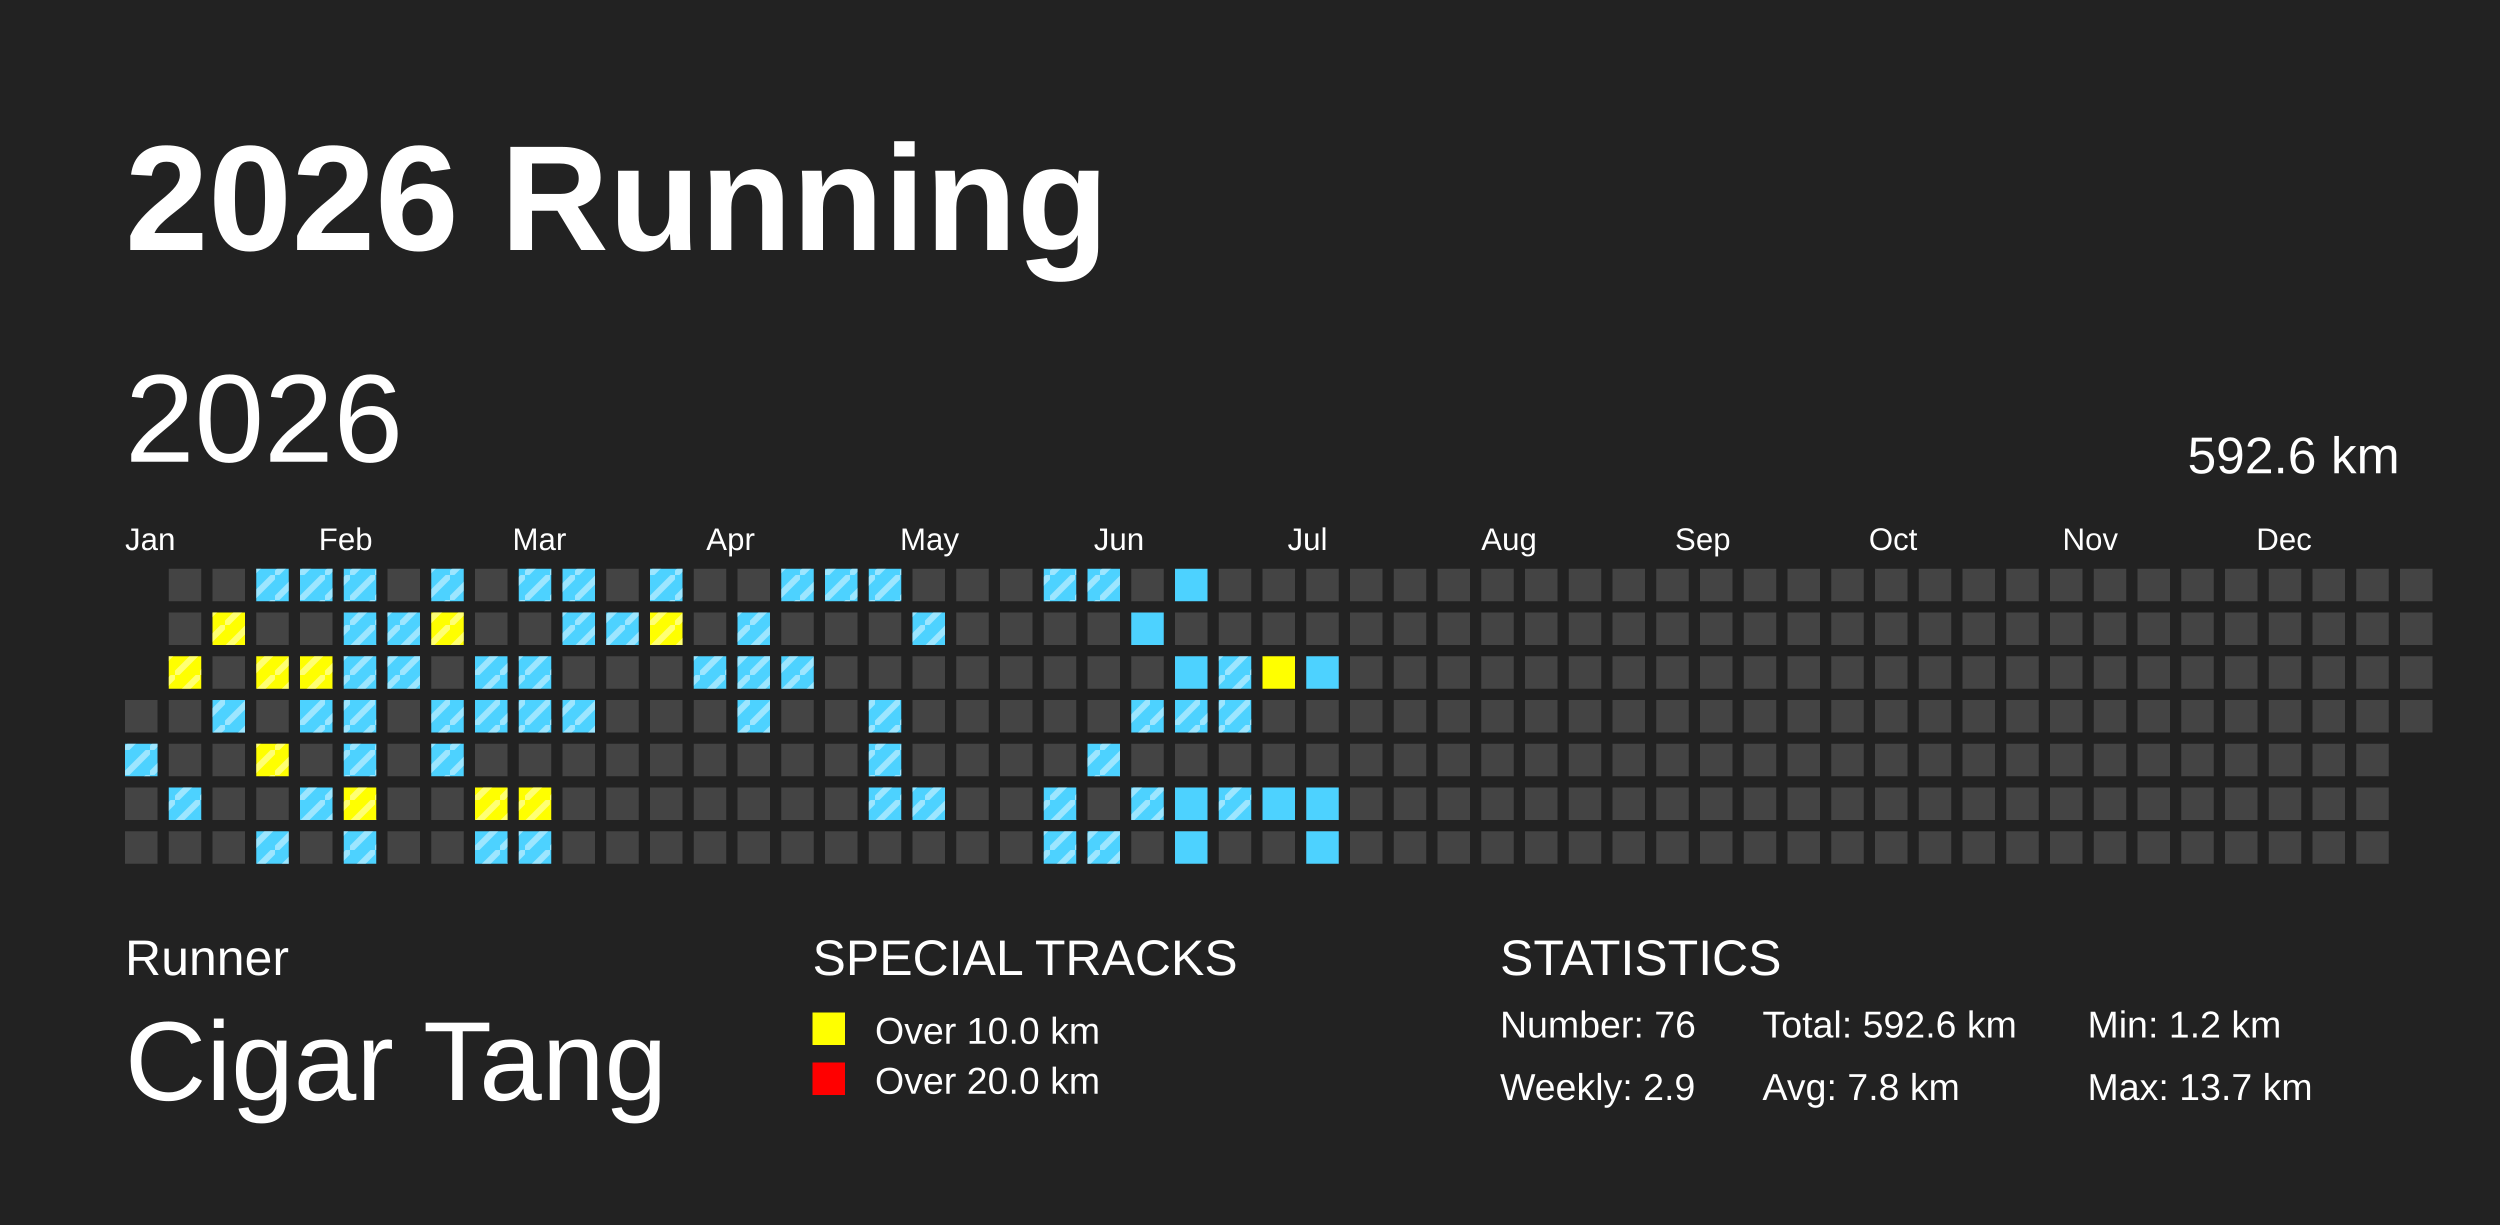
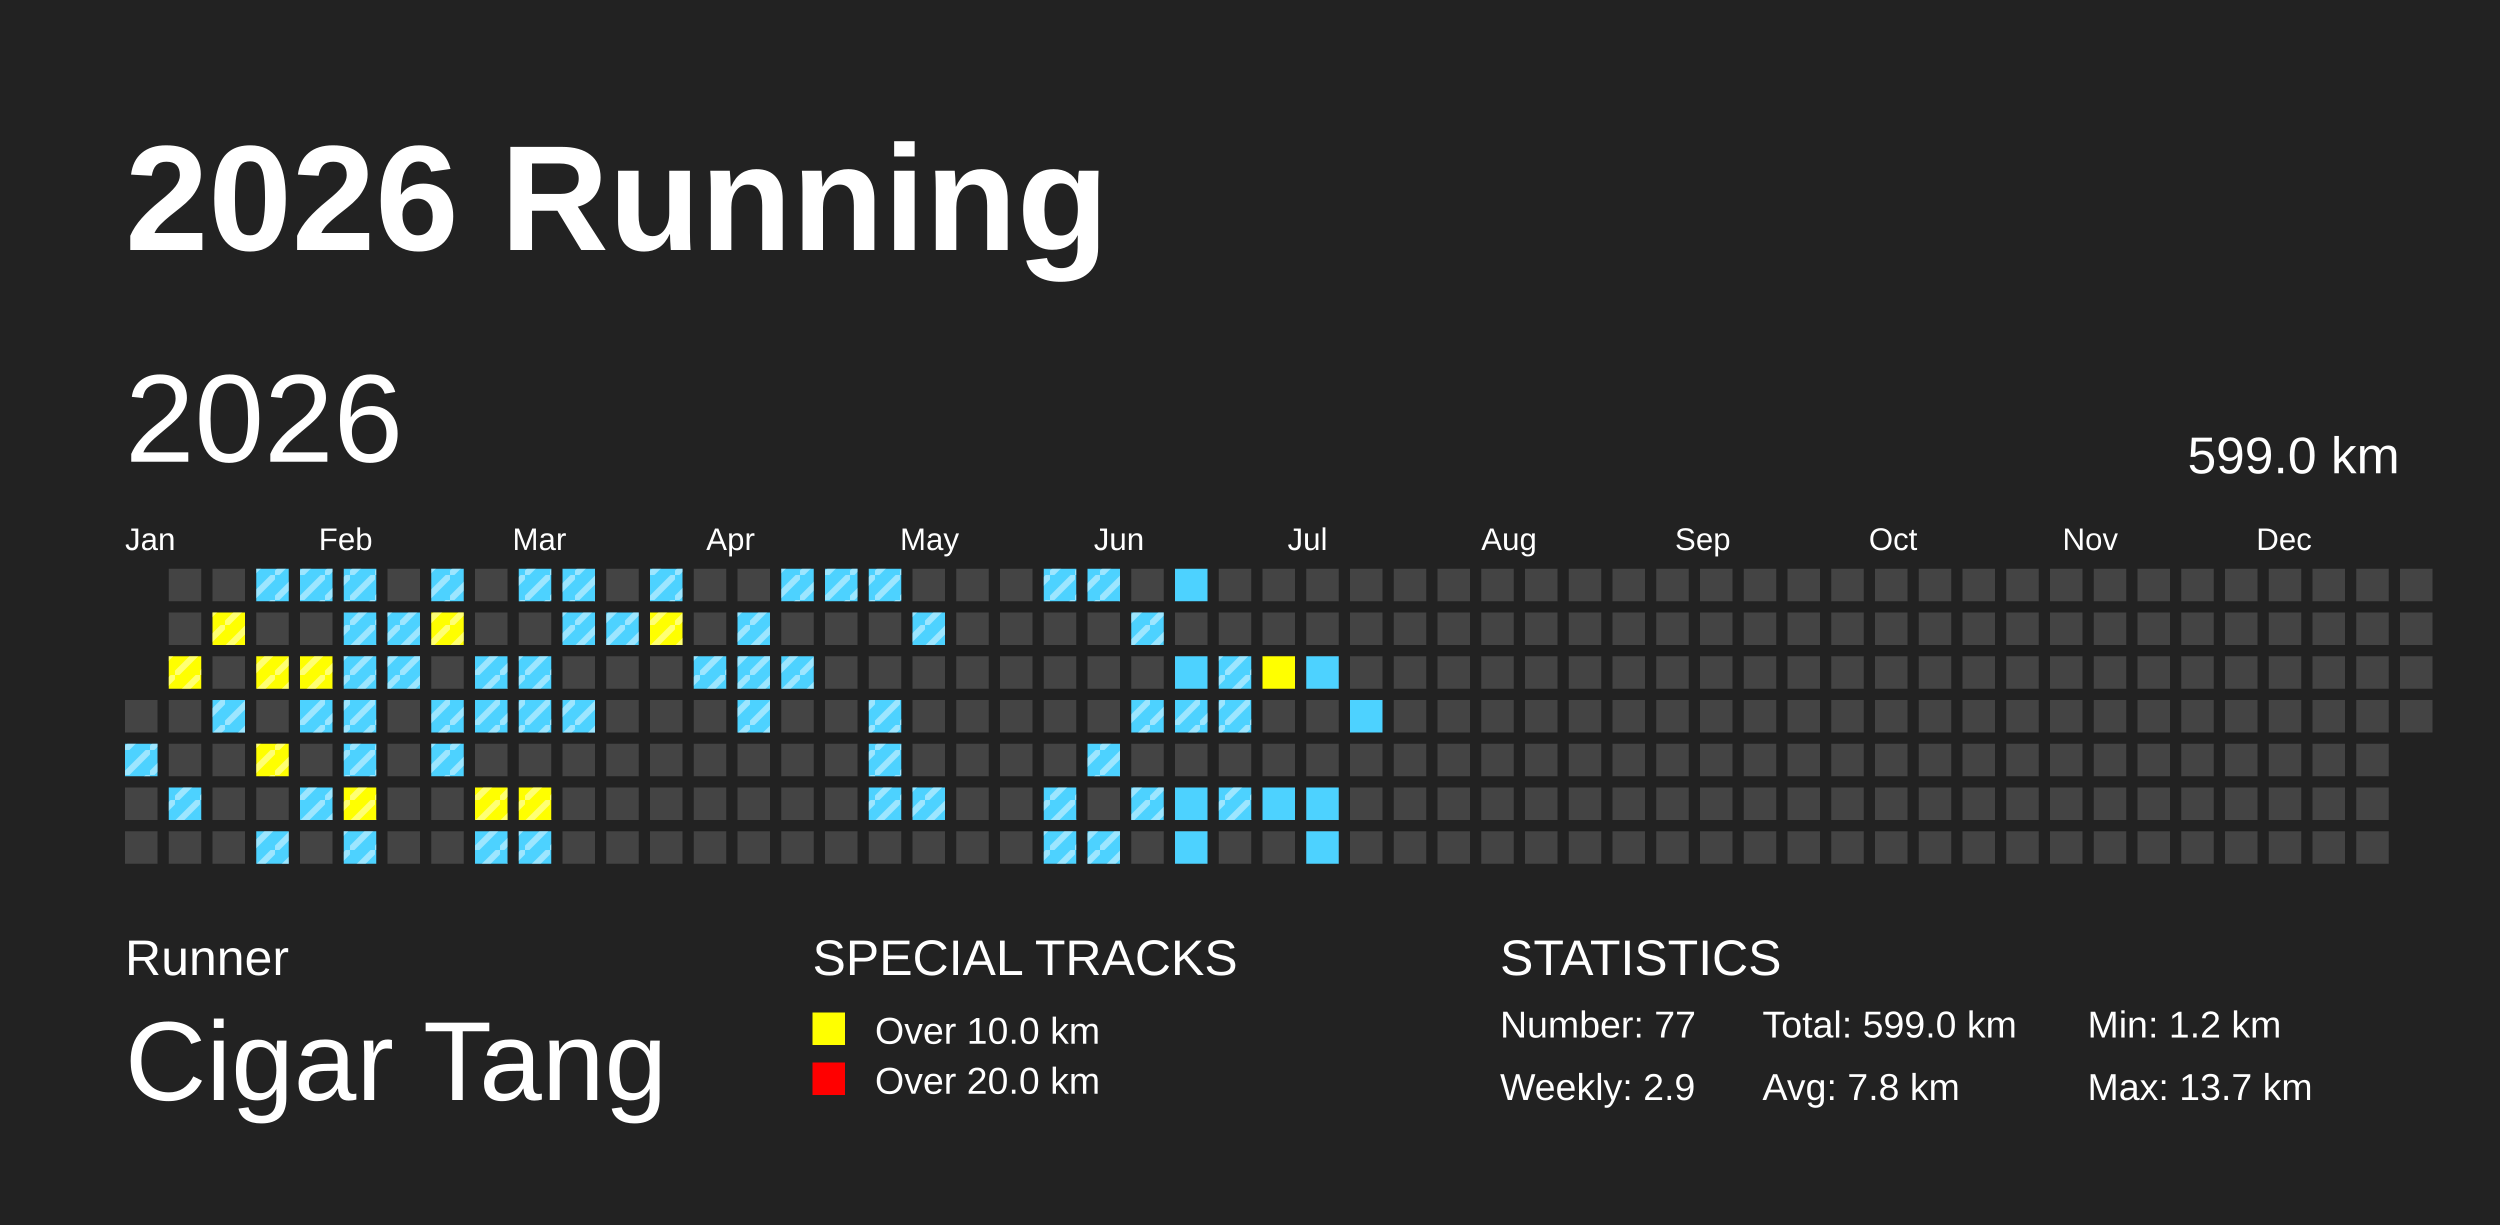
<svg xmlns="http://www.w3.org/2000/svg" baseProfile="full" height="98mm" version="1.1" viewBox="0,0,200,98" width="200mm">
  <defs>
    <pattern height="2" id="indoor-stripe" patternUnits="userSpaceOnUse" width="2">
      <line stroke="white" stroke-opacity="0.45" stroke-width="0.5" x1="0" x2="2" y1="2" y2="0" />
    </pattern>
  </defs>
  <rect fill="#222222" height="98" width="200" x="0" y="0" />
  <text fill="#FFFFFF" style="font-size:12px; font-family:Arial; font-weight:bold;" x="10" y="20">2026 Running</text>
  <text fill="#FFFFFF" style="font-size:4px; font-family:Arial" x="10" y="78">Runner</text>
  <text fill="#FFFFFF" style="font-size:9px; font-family:Arial" x="10" y="88">Cigar Tang</text>
  <text fill="#FFFFFF" style="font-size:4px; font-family:Arial" x="65" y="78">SPECIAL TRACKS</text>
  <rect fill="yellow" height="2.6" width="2.6" x="65" y="81" />
  <text fill="#FFFFFF" style="font-size:3px; font-family:Arial" x="70" y="83.5">Over 10.0 km</text>
  <rect fill="red" height="2.6" width="2.6" x="65" y="85" />
  <text fill="#FFFFFF" style="font-size:3px; font-family:Arial" x="70" y="87.5">Over 20.0 km</text>
  <text fill="#FFFFFF" style="font-size:4px; font-family:Arial" x="120" y="78">STATISTICS</text>
-   <text fill="#FFFFFF" style="font-size:3px; font-family:Arial" x="120" y="83">Number: 76</text>
+   <text fill="#FFFFFF" style="font-size:3px; font-family:Arial" x="120" y="83">Number: 77</text>
  <text fill="#FFFFFF" style="font-size:3px; font-family:Arial" x="120" y="88">Weekly: 2.9</text>
-   <text fill="#FFFFFF" style="font-size:3px; font-family:Arial" x="141" y="83">Total: 592.6 km</text>
+   <text fill="#FFFFFF" style="font-size:3px; font-family:Arial" x="141" y="83">Total: 599.0 km</text>
  <text fill="#FFFFFF" style="font-size:3px; font-family:Arial" x="141" y="88">Avg: 7.8 km</text>
  <text fill="#FFFFFF" style="font-size:3px; font-family:Arial" x="167" y="83">Min: 1.2 km</text>
  <text fill="#FFFFFF" style="font-size:3px; font-family:Arial" x="167" y="88">Max: 13.7 km</text>
  <text dominant-baseline="hanging" fill="#FFFFFF" style="font-size:10.0px; font-family:Arial;" x="10" y="30">2026</text>
-   <text dominant-baseline="hanging" fill="#FFFFFF" style="font-size:4.125px; font-family:Arial;" x="175" y="35">592.6 km</text>
+   <text dominant-baseline="hanging" fill="#FFFFFF" style="font-size:4.125px; font-family:Arial;" x="175" y="35">599.0 km</text>
  <text fill="#FFFFFF" style="font-size:2.5px; font-family:Arial" x="10.0" y="44">Jan</text>
  <text fill="#FFFFFF" style="font-size:2.5px; font-family:Arial" x="25.5" y="44">Feb</text>
  <text fill="#FFFFFF" style="font-size:2.5px; font-family:Arial" x="41.0" y="44">Mar</text>
  <text fill="#FFFFFF" style="font-size:2.5px; font-family:Arial" x="56.5" y="44">Apr</text>
  <text fill="#FFFFFF" style="font-size:2.5px; font-family:Arial" x="72.0" y="44">May</text>
  <text fill="#FFFFFF" style="font-size:2.5px; font-family:Arial" x="87.5" y="44">Jun</text>
  <text fill="#FFFFFF" style="font-size:2.5px; font-family:Arial" x="103.0" y="44">Jul</text>
  <text fill="#FFFFFF" style="font-size:2.5px; font-family:Arial" x="118.5" y="44">Aug</text>
  <text fill="#FFFFFF" style="font-size:2.5px; font-family:Arial" x="134.0" y="44">Sep</text>
  <text fill="#FFFFFF" style="font-size:2.5px; font-family:Arial" x="149.5" y="44">Oct</text>
  <text fill="#FFFFFF" style="font-size:2.5px; font-family:Arial" x="165.0" y="44">Nov</text>
  <text fill="#FFFFFF" style="font-size:2.5px; font-family:Arial" x="180.5" y="44">Dec</text>
  <rect fill="#444444" height="2.6" width="2.6" x="10.0" y="56.0" />
  <rect fill="#4DD2FF" height="2.6" width="2.6" x="10.0" y="59.5" />
  <rect fill="url(#indoor-stripe)" height="2.6" style="pointer-events: none;" width="2.6" x="10.0" y="59.5" />
  <rect fill="#444444" height="2.6" width="2.6" x="10.0" y="63.0" />
  <rect fill="#444444" height="2.6" width="2.6" x="10.0" y="66.5" />
  <rect fill="#444444" height="2.6" width="2.6" x="13.5" y="45.5" />
  <rect fill="#444444" height="2.6" width="2.6" x="13.5" y="49.0" />
  <rect fill="yellow" height="2.6" width="2.6" x="13.5" y="52.5" />
  <rect fill="url(#indoor-stripe)" height="2.6" style="pointer-events: none;" width="2.6" x="13.5" y="52.5" />
  <rect fill="#444444" height="2.6" width="2.6" x="13.5" y="56.0" />
  <rect fill="#444444" height="2.6" width="2.6" x="13.5" y="59.5" />
  <rect fill="#4DD2FF" height="2.6" width="2.6" x="13.5" y="63.0" />
  <rect fill="url(#indoor-stripe)" height="2.6" style="pointer-events: none;" width="2.6" x="13.5" y="63.0" />
  <rect fill="#444444" height="2.6" width="2.6" x="13.5" y="66.5" />
  <rect fill="#444444" height="2.6" width="2.6" x="17.0" y="45.5" />
  <rect fill="yellow" height="2.6" width="2.6" x="17.0" y="49.0" />
  <rect fill="url(#indoor-stripe)" height="2.6" style="pointer-events: none;" width="2.6" x="17.0" y="49.0" />
  <rect fill="#444444" height="2.6" width="2.6" x="17.0" y="52.5" />
  <rect fill="#4DD2FF" height="2.6" width="2.6" x="17.0" y="56.0" />
  <rect fill="url(#indoor-stripe)" height="2.6" style="pointer-events: none;" width="2.6" x="17.0" y="56.0" />
  <rect fill="#444444" height="2.6" width="2.6" x="17.0" y="59.5" />
  <rect fill="#444444" height="2.6" width="2.6" x="17.0" y="63.0" />
  <rect fill="#444444" height="2.6" width="2.6" x="17.0" y="66.5" />
  <rect fill="#4DD2FF" height="2.6" width="2.6" x="20.5" y="45.5" />
  <rect fill="url(#indoor-stripe)" height="2.6" style="pointer-events: none;" width="2.6" x="20.5" y="45.5" />
  <rect fill="#444444" height="2.6" width="2.6" x="20.5" y="49.0" />
  <rect fill="yellow" height="2.6" width="2.6" x="20.5" y="52.5" />
  <rect fill="url(#indoor-stripe)" height="2.6" style="pointer-events: none;" width="2.6" x="20.5" y="52.5" />
  <rect fill="#444444" height="2.6" width="2.6" x="20.5" y="56.0" />
  <rect fill="yellow" height="2.6" width="2.6" x="20.5" y="59.5" />
  <rect fill="url(#indoor-stripe)" height="2.6" style="pointer-events: none;" width="2.6" x="20.5" y="59.5" />
  <rect fill="#444444" height="2.6" width="2.6" x="20.5" y="63.0" />
  <rect fill="#4DD2FF" height="2.6" width="2.6" x="20.5" y="66.5" />
  <rect fill="url(#indoor-stripe)" height="2.6" style="pointer-events: none;" width="2.6" x="20.5" y="66.5" />
  <rect fill="#4DD2FF" height="2.6" width="2.6" x="24.0" y="45.5" />
  <rect fill="url(#indoor-stripe)" height="2.6" style="pointer-events: none;" width="2.6" x="24.0" y="45.5" />
  <rect fill="#444444" height="2.6" width="2.6" x="24.0" y="49.0" />
  <rect fill="yellow" height="2.6" width="2.6" x="24.0" y="52.5" />
  <rect fill="url(#indoor-stripe)" height="2.6" style="pointer-events: none;" width="2.6" x="24.0" y="52.5" />
  <rect fill="#4DD2FF" height="2.6" width="2.6" x="24.0" y="56.0" />
  <rect fill="url(#indoor-stripe)" height="2.6" style="pointer-events: none;" width="2.6" x="24.0" y="56.0" />
  <rect fill="#444444" height="2.6" width="2.6" x="24.0" y="59.5" />
  <rect fill="#4DD2FF" height="2.6" width="2.6" x="24.0" y="63.0" />
  <rect fill="url(#indoor-stripe)" height="2.6" style="pointer-events: none;" width="2.6" x="24.0" y="63.0" />
  <rect fill="#444444" height="2.6" width="2.6" x="24.0" y="66.5" />
  <rect fill="#4DD2FF" height="2.6" width="2.6" x="27.5" y="45.5" />
  <rect fill="url(#indoor-stripe)" height="2.6" style="pointer-events: none;" width="2.6" x="27.5" y="45.5" />
  <rect fill="#4DD2FF" height="2.6" width="2.6" x="27.5" y="49.0" />
  <rect fill="url(#indoor-stripe)" height="2.6" style="pointer-events: none;" width="2.6" x="27.5" y="49.0" />
  <rect fill="#4DD2FF" height="2.6" width="2.6" x="27.5" y="52.5" />
  <rect fill="url(#indoor-stripe)" height="2.6" style="pointer-events: none;" width="2.6" x="27.5" y="52.5" />
  <rect fill="#4DD2FF" height="2.6" width="2.6" x="27.5" y="56.0" />
  <rect fill="url(#indoor-stripe)" height="2.6" style="pointer-events: none;" width="2.6" x="27.5" y="56.0" />
  <rect fill="#4DD2FF" height="2.6" width="2.6" x="27.5" y="59.5" />
  <rect fill="url(#indoor-stripe)" height="2.6" style="pointer-events: none;" width="2.6" x="27.5" y="59.5" />
  <rect fill="yellow" height="2.6" width="2.6" x="27.5" y="63.0" />
  <rect fill="url(#indoor-stripe)" height="2.6" style="pointer-events: none;" width="2.6" x="27.5" y="63.0" />
  <rect fill="#4DD2FF" height="2.6" width="2.6" x="27.5" y="66.5" />
  <rect fill="url(#indoor-stripe)" height="2.6" style="pointer-events: none;" width="2.6" x="27.5" y="66.5" />
  <rect fill="#444444" height="2.6" width="2.6" x="31.0" y="45.5" />
  <rect fill="#4DD2FF" height="2.6" width="2.6" x="31.0" y="49.0" />
  <rect fill="url(#indoor-stripe)" height="2.6" style="pointer-events: none;" width="2.6" x="31.0" y="49.0" />
  <rect fill="#4DD2FF" height="2.6" width="2.6" x="31.0" y="52.5" />
  <rect fill="url(#indoor-stripe)" height="2.6" style="pointer-events: none;" width="2.6" x="31.0" y="52.5" />
  <rect fill="#444444" height="2.6" width="2.6" x="31.0" y="56.0" />
  <rect fill="#444444" height="2.6" width="2.6" x="31.0" y="59.5" />
  <rect fill="#444444" height="2.6" width="2.6" x="31.0" y="63.0" />
  <rect fill="#444444" height="2.6" width="2.6" x="31.0" y="66.5" />
  <rect fill="#4DD2FF" height="2.6" width="2.6" x="34.5" y="45.5" />
  <rect fill="url(#indoor-stripe)" height="2.6" style="pointer-events: none;" width="2.6" x="34.5" y="45.5" />
  <rect fill="yellow" height="2.6" width="2.6" x="34.5" y="49.0" />
  <rect fill="url(#indoor-stripe)" height="2.6" style="pointer-events: none;" width="2.6" x="34.5" y="49.0" />
  <rect fill="#444444" height="2.6" width="2.6" x="34.5" y="52.5" />
  <rect fill="#4DD2FF" height="2.6" width="2.6" x="34.5" y="56.0" />
  <rect fill="url(#indoor-stripe)" height="2.6" style="pointer-events: none;" width="2.6" x="34.5" y="56.0" />
  <rect fill="#4DD2FF" height="2.6" width="2.6" x="34.5" y="59.5" />
  <rect fill="url(#indoor-stripe)" height="2.6" style="pointer-events: none;" width="2.6" x="34.5" y="59.5" />
  <rect fill="#444444" height="2.6" width="2.6" x="34.5" y="63.0" />
  <rect fill="#444444" height="2.6" width="2.6" x="34.5" y="66.5" />
  <rect fill="#444444" height="2.6" width="2.6" x="38.0" y="45.5" />
  <rect fill="#444444" height="2.6" width="2.6" x="38.0" y="49.0" />
  <rect fill="#4DD2FF" height="2.6" width="2.6" x="38.0" y="52.5" />
  <rect fill="url(#indoor-stripe)" height="2.6" style="pointer-events: none;" width="2.6" x="38.0" y="52.5" />
  <rect fill="#4DD2FF" height="2.6" width="2.6" x="38.0" y="56.0" />
  <rect fill="url(#indoor-stripe)" height="2.6" style="pointer-events: none;" width="2.6" x="38.0" y="56.0" />
  <rect fill="#444444" height="2.6" width="2.6" x="38.0" y="59.5" />
  <rect fill="yellow" height="2.6" width="2.6" x="38.0" y="63.0" />
  <rect fill="url(#indoor-stripe)" height="2.6" style="pointer-events: none;" width="2.6" x="38.0" y="63.0" />
  <rect fill="#4DD2FF" height="2.6" width="2.6" x="38.0" y="66.5" />
  <rect fill="url(#indoor-stripe)" height="2.6" style="pointer-events: none;" width="2.6" x="38.0" y="66.5" />
  <rect fill="#4DD2FF" height="2.6" width="2.6" x="41.5" y="45.5" />
  <rect fill="url(#indoor-stripe)" height="2.6" style="pointer-events: none;" width="2.6" x="41.5" y="45.5" />
  <rect fill="#444444" height="2.6" width="2.6" x="41.5" y="49.0" />
  <rect fill="#4DD2FF" height="2.6" width="2.6" x="41.5" y="52.5" />
  <rect fill="url(#indoor-stripe)" height="2.6" style="pointer-events: none;" width="2.6" x="41.5" y="52.5" />
  <rect fill="#4DD2FF" height="2.6" width="2.6" x="41.5" y="56.0" />
  <rect fill="url(#indoor-stripe)" height="2.6" style="pointer-events: none;" width="2.6" x="41.5" y="56.0" />
  <rect fill="#444444" height="2.6" width="2.6" x="41.5" y="59.5" />
  <rect fill="yellow" height="2.6" width="2.6" x="41.5" y="63.0" />
  <rect fill="url(#indoor-stripe)" height="2.6" style="pointer-events: none;" width="2.6" x="41.5" y="63.0" />
  <rect fill="#4DD2FF" height="2.6" width="2.6" x="41.5" y="66.5" />
  <rect fill="url(#indoor-stripe)" height="2.6" style="pointer-events: none;" width="2.6" x="41.5" y="66.5" />
  <rect fill="#4DD2FF" height="2.6" width="2.6" x="45.0" y="45.5" />
  <rect fill="url(#indoor-stripe)" height="2.6" style="pointer-events: none;" width="2.6" x="45.0" y="45.5" />
  <rect fill="#4DD2FF" height="2.6" width="2.6" x="45.0" y="49.0" />
  <rect fill="url(#indoor-stripe)" height="2.6" style="pointer-events: none;" width="2.6" x="45.0" y="49.0" />
  <rect fill="#444444" height="2.6" width="2.6" x="45.0" y="52.5" />
  <rect fill="#4DD2FF" height="2.6" width="2.6" x="45.0" y="56.0" />
  <rect fill="url(#indoor-stripe)" height="2.6" style="pointer-events: none;" width="2.6" x="45.0" y="56.0" />
  <rect fill="#444444" height="2.6" width="2.6" x="45.0" y="59.5" />
  <rect fill="#444444" height="2.6" width="2.6" x="45.0" y="63.0" />
  <rect fill="#444444" height="2.6" width="2.6" x="45.0" y="66.5" />
  <rect fill="#444444" height="2.6" width="2.6" x="48.5" y="45.5" />
  <rect fill="#4DD2FF" height="2.6" width="2.6" x="48.5" y="49.0" />
  <rect fill="url(#indoor-stripe)" height="2.6" style="pointer-events: none;" width="2.6" x="48.5" y="49.0" />
  <rect fill="#444444" height="2.6" width="2.6" x="48.5" y="52.5" />
  <rect fill="#444444" height="2.6" width="2.6" x="48.5" y="56.0" />
  <rect fill="#444444" height="2.6" width="2.6" x="48.5" y="59.5" />
  <rect fill="#444444" height="2.6" width="2.6" x="48.5" y="63.0" />
  <rect fill="#444444" height="2.6" width="2.6" x="48.5" y="66.5" />
  <rect fill="#4DD2FF" height="2.6" width="2.6" x="52.0" y="45.5" />
  <rect fill="url(#indoor-stripe)" height="2.6" style="pointer-events: none;" width="2.6" x="52.0" y="45.5" />
  <rect fill="yellow" height="2.6" width="2.6" x="52.0" y="49.0" />
  <rect fill="url(#indoor-stripe)" height="2.6" style="pointer-events: none;" width="2.6" x="52.0" y="49.0" />
  <rect fill="#444444" height="2.6" width="2.6" x="52.0" y="52.5" />
  <rect fill="#444444" height="2.6" width="2.6" x="52.0" y="56.0" />
  <rect fill="#444444" height="2.6" width="2.6" x="52.0" y="59.5" />
  <rect fill="#444444" height="2.6" width="2.6" x="52.0" y="63.0" />
  <rect fill="#444444" height="2.6" width="2.6" x="52.0" y="66.5" />
  <rect fill="#444444" height="2.6" width="2.6" x="55.5" y="45.5" />
  <rect fill="#444444" height="2.6" width="2.6" x="55.5" y="49.0" />
  <rect fill="#4DD2FF" height="2.6" width="2.6" x="55.5" y="52.5" />
  <rect fill="url(#indoor-stripe)" height="2.6" style="pointer-events: none;" width="2.6" x="55.5" y="52.5" />
  <rect fill="#444444" height="2.6" width="2.6" x="55.5" y="56.0" />
  <rect fill="#444444" height="2.6" width="2.6" x="55.5" y="59.5" />
  <rect fill="#444444" height="2.6" width="2.6" x="55.5" y="63.0" />
  <rect fill="#444444" height="2.6" width="2.6" x="55.5" y="66.5" />
  <rect fill="#444444" height="2.6" width="2.6" x="59.0" y="45.5" />
  <rect fill="#4DD2FF" height="2.6" width="2.6" x="59.0" y="49.0" />
  <rect fill="url(#indoor-stripe)" height="2.6" style="pointer-events: none;" width="2.6" x="59.0" y="49.0" />
  <rect fill="#4DD2FF" height="2.6" width="2.6" x="59.0" y="52.5" />
  <rect fill="url(#indoor-stripe)" height="2.6" style="pointer-events: none;" width="2.6" x="59.0" y="52.5" />
  <rect fill="#4DD2FF" height="2.6" width="2.6" x="59.0" y="56.0" />
  <rect fill="url(#indoor-stripe)" height="2.6" style="pointer-events: none;" width="2.6" x="59.0" y="56.0" />
  <rect fill="#444444" height="2.6" width="2.6" x="59.0" y="59.5" />
  <rect fill="#444444" height="2.6" width="2.6" x="59.0" y="63.0" />
  <rect fill="#444444" height="2.6" width="2.6" x="59.0" y="66.5" />
  <rect fill="#4DD2FF" height="2.6" width="2.6" x="62.5" y="45.5" />
  <rect fill="url(#indoor-stripe)" height="2.6" style="pointer-events: none;" width="2.6" x="62.5" y="45.5" />
  <rect fill="#444444" height="2.6" width="2.6" x="62.5" y="49.0" />
  <rect fill="#4DD2FF" height="2.6" width="2.6" x="62.5" y="52.5" />
  <rect fill="url(#indoor-stripe)" height="2.6" style="pointer-events: none;" width="2.6" x="62.5" y="52.5" />
  <rect fill="#444444" height="2.6" width="2.6" x="62.5" y="56.0" />
  <rect fill="#444444" height="2.6" width="2.6" x="62.5" y="59.5" />
  <rect fill="#444444" height="2.6" width="2.6" x="62.5" y="63.0" />
  <rect fill="#444444" height="2.6" width="2.6" x="62.5" y="66.5" />
  <rect fill="#4DD2FF" height="2.6" width="2.6" x="66.0" y="45.5" />
  <rect fill="url(#indoor-stripe)" height="2.6" style="pointer-events: none;" width="2.6" x="66.0" y="45.5" />
  <rect fill="#444444" height="2.6" width="2.6" x="66.0" y="49.0" />
  <rect fill="#444444" height="2.6" width="2.6" x="66.0" y="52.5" />
  <rect fill="#444444" height="2.6" width="2.6" x="66.0" y="56.0" />
  <rect fill="#444444" height="2.6" width="2.6" x="66.0" y="59.5" />
  <rect fill="#444444" height="2.6" width="2.6" x="66.0" y="63.0" />
  <rect fill="#444444" height="2.6" width="2.6" x="66.0" y="66.5" />
  <rect fill="#4DD2FF" height="2.6" width="2.6" x="69.5" y="45.5" />
  <rect fill="url(#indoor-stripe)" height="2.6" style="pointer-events: none;" width="2.6" x="69.5" y="45.5" />
  <rect fill="#444444" height="2.6" width="2.6" x="69.5" y="49.0" />
  <rect fill="#444444" height="2.6" width="2.6" x="69.5" y="52.5" />
  <rect fill="#4DD2FF" height="2.6" width="2.6" x="69.5" y="56.0" />
  <rect fill="url(#indoor-stripe)" height="2.6" style="pointer-events: none;" width="2.6" x="69.5" y="56.0" />
  <rect fill="#4DD2FF" height="2.6" width="2.6" x="69.5" y="59.5" />
  <rect fill="url(#indoor-stripe)" height="2.6" style="pointer-events: none;" width="2.6" x="69.5" y="59.5" />
  <rect fill="#4DD2FF" height="2.6" width="2.6" x="69.5" y="63.0" />
  <rect fill="url(#indoor-stripe)" height="2.6" style="pointer-events: none;" width="2.6" x="69.5" y="63.0" />
  <rect fill="#444444" height="2.6" width="2.6" x="69.5" y="66.5" />
  <rect fill="#444444" height="2.6" width="2.6" x="73.0" y="45.5" />
  <rect fill="#4DD2FF" height="2.6" width="2.6" x="73.0" y="49.0" />
  <rect fill="url(#indoor-stripe)" height="2.6" style="pointer-events: none;" width="2.6" x="73.0" y="49.0" />
  <rect fill="#444444" height="2.6" width="2.6" x="73.0" y="52.5" />
  <rect fill="#444444" height="2.6" width="2.6" x="73.0" y="56.0" />
  <rect fill="#444444" height="2.6" width="2.6" x="73.0" y="59.5" />
  <rect fill="#4DD2FF" height="2.6" width="2.6" x="73.0" y="63.0" />
  <rect fill="url(#indoor-stripe)" height="2.6" style="pointer-events: none;" width="2.6" x="73.0" y="63.0" />
  <rect fill="#444444" height="2.6" width="2.6" x="73.0" y="66.5" />
  <rect fill="#444444" height="2.6" width="2.6" x="76.5" y="45.5" />
  <rect fill="#444444" height="2.6" width="2.6" x="76.5" y="49.0" />
  <rect fill="#444444" height="2.6" width="2.6" x="76.5" y="52.5" />
  <rect fill="#444444" height="2.6" width="2.6" x="76.5" y="56.0" />
  <rect fill="#444444" height="2.6" width="2.6" x="76.5" y="59.5" />
  <rect fill="#444444" height="2.6" width="2.6" x="76.5" y="63.0" />
  <rect fill="#444444" height="2.6" width="2.6" x="76.5" y="66.5" />
  <rect fill="#444444" height="2.6" width="2.6" x="80.0" y="45.5" />
  <rect fill="#444444" height="2.6" width="2.6" x="80.0" y="49.0" />
  <rect fill="#444444" height="2.6" width="2.6" x="80.0" y="52.5" />
  <rect fill="#444444" height="2.6" width="2.6" x="80.0" y="56.0" />
  <rect fill="#444444" height="2.6" width="2.6" x="80.0" y="59.5" />
  <rect fill="#444444" height="2.6" width="2.6" x="80.0" y="63.0" />
  <rect fill="#444444" height="2.6" width="2.6" x="80.0" y="66.5" />
  <rect fill="#4DD2FF" height="2.6" width="2.6" x="83.5" y="45.5" />
  <rect fill="url(#indoor-stripe)" height="2.6" style="pointer-events: none;" width="2.6" x="83.5" y="45.5" />
  <rect fill="#444444" height="2.6" width="2.6" x="83.5" y="49.0" />
  <rect fill="#444444" height="2.6" width="2.6" x="83.5" y="52.5" />
  <rect fill="#444444" height="2.6" width="2.6" x="83.5" y="56.0" />
  <rect fill="#444444" height="2.6" width="2.6" x="83.5" y="59.5" />
  <rect fill="#4DD2FF" height="2.6" width="2.6" x="83.5" y="63.0" />
  <rect fill="url(#indoor-stripe)" height="2.6" style="pointer-events: none;" width="2.6" x="83.5" y="63.0" />
  <rect fill="#4DD2FF" height="2.6" width="2.6" x="83.5" y="66.5" />
  <rect fill="url(#indoor-stripe)" height="2.6" style="pointer-events: none;" width="2.6" x="83.5" y="66.5" />
  <rect fill="#4DD2FF" height="2.6" width="2.6" x="87.0" y="45.5" />
  <rect fill="url(#indoor-stripe)" height="2.6" style="pointer-events: none;" width="2.6" x="87.0" y="45.5" />
  <rect fill="#444444" height="2.6" width="2.6" x="87.0" y="49.0" />
  <rect fill="#444444" height="2.6" width="2.6" x="87.0" y="52.5" />
  <rect fill="#444444" height="2.6" width="2.6" x="87.0" y="56.0" />
  <rect fill="#4DD2FF" height="2.6" width="2.6" x="87.0" y="59.5" />
  <rect fill="url(#indoor-stripe)" height="2.6" style="pointer-events: none;" width="2.6" x="87.0" y="59.5" />
  <rect fill="#444444" height="2.6" width="2.6" x="87.0" y="63.0" />
  <rect fill="#4DD2FF" height="2.6" width="2.6" x="87.0" y="66.5" />
  <rect fill="url(#indoor-stripe)" height="2.6" style="pointer-events: none;" width="2.6" x="87.0" y="66.5" />
  <rect fill="#444444" height="2.6" width="2.6" x="90.5" y="45.5" />
  <rect fill="#4DD2FF" height="2.6" width="2.6" x="90.5" y="49.0" />
+   <rect fill="url(#indoor-stripe)" height="2.6" style="pointer-events: none;" width="2.6" x="90.5" y="49.0" />
  <rect fill="#444444" height="2.6" width="2.6" x="90.5" y="52.5" />
  <rect fill="#4DD2FF" height="2.6" width="2.6" x="90.5" y="56.0" />
  <rect fill="url(#indoor-stripe)" height="2.6" style="pointer-events: none;" width="2.6" x="90.5" y="56.0" />
  <rect fill="#444444" height="2.6" width="2.6" x="90.5" y="59.5" />
  <rect fill="#4DD2FF" height="2.6" width="2.6" x="90.5" y="63.0" />
  <rect fill="url(#indoor-stripe)" height="2.6" style="pointer-events: none;" width="2.6" x="90.5" y="63.0" />
  <rect fill="#444444" height="2.6" width="2.6" x="90.5" y="66.5" />
  <rect fill="#4DD2FF" height="2.6" width="2.6" x="94.0" y="45.5" />
  <rect fill="#444444" height="2.6" width="2.6" x="94.0" y="49.0" />
  <rect fill="#4DD2FF" height="2.6" width="2.6" x="94.0" y="52.5" />
  <rect fill="#4DD2FF" height="2.6" width="2.6" x="94.0" y="56.0" />
  <rect fill="url(#indoor-stripe)" height="2.6" style="pointer-events: none;" width="2.6" x="94.0" y="56.0" />
  <rect fill="#444444" height="2.6" width="2.6" x="94.0" y="59.5" />
  <rect fill="#4DD2FF" height="2.6" width="2.6" x="94.0" y="63.0" />
  <rect fill="#4DD2FF" height="2.6" width="2.6" x="94.0" y="66.5" />
  <rect fill="#444444" height="2.6" width="2.6" x="97.5" y="45.5" />
  <rect fill="#444444" height="2.6" width="2.6" x="97.5" y="49.0" />
  <rect fill="#4DD2FF" height="2.6" width="2.6" x="97.5" y="52.5" />
  <rect fill="url(#indoor-stripe)" height="2.6" style="pointer-events: none;" width="2.6" x="97.5" y="52.5" />
  <rect fill="#4DD2FF" height="2.6" width="2.6" x="97.5" y="56.0" />
  <rect fill="url(#indoor-stripe)" height="2.6" style="pointer-events: none;" width="2.6" x="97.5" y="56.0" />
  <rect fill="#444444" height="2.6" width="2.6" x="97.5" y="59.5" />
  <rect fill="#4DD2FF" height="2.6" width="2.6" x="97.5" y="63.0" />
  <rect fill="url(#indoor-stripe)" height="2.6" style="pointer-events: none;" width="2.6" x="97.5" y="63.0" />
  <rect fill="#444444" height="2.6" width="2.6" x="97.5" y="66.5" />
  <rect fill="#444444" height="2.6" width="2.6" x="101.0" y="45.5" />
  <rect fill="#444444" height="2.6" width="2.6" x="101.0" y="49.0" />
  <rect fill="yellow" height="2.6" width="2.6" x="101.0" y="52.5" />
  <rect fill="#444444" height="2.6" width="2.6" x="101.0" y="56.0" />
  <rect fill="#444444" height="2.6" width="2.6" x="101.0" y="59.5" />
  <rect fill="#4DD2FF" height="2.6" width="2.6" x="101.0" y="63.0" />
  <rect fill="#444444" height="2.6" width="2.6" x="101.0" y="66.5" />
  <rect fill="#444444" height="2.6" width="2.6" x="104.5" y="45.5" />
  <rect fill="#444444" height="2.6" width="2.6" x="104.5" y="49.0" />
  <rect fill="#4DD2FF" height="2.6" width="2.6" x="104.5" y="52.5" />
  <rect fill="#444444" height="2.6" width="2.6" x="104.5" y="56.0" />
  <rect fill="#444444" height="2.6" width="2.6" x="104.5" y="59.5" />
  <rect fill="#4DD2FF" height="2.6" width="2.6" x="104.5" y="63.0" />
  <rect fill="#4DD2FF" height="2.6" width="2.6" x="104.5" y="66.5" />
  <rect fill="#444444" height="2.6" width="2.6" x="108.0" y="45.5" />
  <rect fill="#444444" height="2.6" width="2.6" x="108.0" y="49.0" />
  <rect fill="#444444" height="2.6" width="2.6" x="108.0" y="52.5" />
-   <rect fill="#444444" height="2.6" width="2.6" x="108.0" y="56.0" />
+   <rect fill="#4DD2FF" height="2.6" width="2.6" x="108.0" y="56.0" />
  <rect fill="#444444" height="2.6" width="2.6" x="108.0" y="59.5" />
  <rect fill="#444444" height="2.6" width="2.6" x="108.0" y="63.0" />
  <rect fill="#444444" height="2.6" width="2.6" x="108.0" y="66.5" />
  <rect fill="#444444" height="2.6" width="2.6" x="111.5" y="45.5" />
  <rect fill="#444444" height="2.6" width="2.6" x="111.5" y="49.0" />
  <rect fill="#444444" height="2.6" width="2.6" x="111.5" y="52.5" />
  <rect fill="#444444" height="2.6" width="2.6" x="111.5" y="56.0" />
  <rect fill="#444444" height="2.6" width="2.6" x="111.5" y="59.5" />
  <rect fill="#444444" height="2.6" width="2.6" x="111.5" y="63.0" />
  <rect fill="#444444" height="2.6" width="2.6" x="111.5" y="66.5" />
  <rect fill="#444444" height="2.6" width="2.6" x="115.0" y="45.5" />
  <rect fill="#444444" height="2.6" width="2.6" x="115.0" y="49.0" />
  <rect fill="#444444" height="2.6" width="2.6" x="115.0" y="52.5" />
  <rect fill="#444444" height="2.6" width="2.6" x="115.0" y="56.0" />
  <rect fill="#444444" height="2.6" width="2.6" x="115.0" y="59.5" />
  <rect fill="#444444" height="2.6" width="2.6" x="115.0" y="63.0" />
  <rect fill="#444444" height="2.6" width="2.6" x="115.0" y="66.5" />
  <rect fill="#444444" height="2.6" width="2.6" x="118.5" y="45.5" />
  <rect fill="#444444" height="2.6" width="2.6" x="118.5" y="49.0" />
  <rect fill="#444444" height="2.6" width="2.6" x="118.5" y="52.5" />
  <rect fill="#444444" height="2.6" width="2.6" x="118.5" y="56.0" />
  <rect fill="#444444" height="2.6" width="2.6" x="118.5" y="59.5" />
  <rect fill="#444444" height="2.6" width="2.6" x="118.5" y="63.0" />
  <rect fill="#444444" height="2.6" width="2.6" x="118.5" y="66.5" />
  <rect fill="#444444" height="2.6" width="2.6" x="122.0" y="45.5" />
  <rect fill="#444444" height="2.6" width="2.6" x="122.0" y="49.0" />
  <rect fill="#444444" height="2.6" width="2.6" x="122.0" y="52.5" />
  <rect fill="#444444" height="2.6" width="2.6" x="122.0" y="56.0" />
  <rect fill="#444444" height="2.6" width="2.6" x="122.0" y="59.5" />
  <rect fill="#444444" height="2.6" width="2.6" x="122.0" y="63.0" />
  <rect fill="#444444" height="2.6" width="2.6" x="122.0" y="66.5" />
  <rect fill="#444444" height="2.6" width="2.6" x="125.5" y="45.5" />
  <rect fill="#444444" height="2.6" width="2.6" x="125.5" y="49.0" />
  <rect fill="#444444" height="2.6" width="2.6" x="125.5" y="52.5" />
  <rect fill="#444444" height="2.6" width="2.6" x="125.5" y="56.0" />
  <rect fill="#444444" height="2.6" width="2.6" x="125.5" y="59.5" />
  <rect fill="#444444" height="2.6" width="2.6" x="125.5" y="63.0" />
  <rect fill="#444444" height="2.6" width="2.6" x="125.5" y="66.5" />
  <rect fill="#444444" height="2.6" width="2.6" x="129.0" y="45.5" />
  <rect fill="#444444" height="2.6" width="2.6" x="129.0" y="49.0" />
  <rect fill="#444444" height="2.6" width="2.6" x="129.0" y="52.5" />
  <rect fill="#444444" height="2.6" width="2.6" x="129.0" y="56.0" />
  <rect fill="#444444" height="2.6" width="2.6" x="129.0" y="59.5" />
  <rect fill="#444444" height="2.6" width="2.6" x="129.0" y="63.0" />
  <rect fill="#444444" height="2.6" width="2.6" x="129.0" y="66.5" />
  <rect fill="#444444" height="2.6" width="2.6" x="132.5" y="45.5" />
  <rect fill="#444444" height="2.6" width="2.6" x="132.5" y="49.0" />
  <rect fill="#444444" height="2.6" width="2.6" x="132.5" y="52.5" />
  <rect fill="#444444" height="2.6" width="2.6" x="132.5" y="56.0" />
  <rect fill="#444444" height="2.6" width="2.6" x="132.5" y="59.5" />
  <rect fill="#444444" height="2.6" width="2.6" x="132.5" y="63.0" />
  <rect fill="#444444" height="2.6" width="2.6" x="132.5" y="66.5" />
  <rect fill="#444444" height="2.6" width="2.6" x="136.0" y="45.5" />
  <rect fill="#444444" height="2.6" width="2.6" x="136.0" y="49.0" />
  <rect fill="#444444" height="2.6" width="2.6" x="136.0" y="52.5" />
  <rect fill="#444444" height="2.6" width="2.6" x="136.0" y="56.0" />
  <rect fill="#444444" height="2.6" width="2.6" x="136.0" y="59.5" />
  <rect fill="#444444" height="2.6" width="2.6" x="136.0" y="63.0" />
  <rect fill="#444444" height="2.6" width="2.6" x="136.0" y="66.5" />
  <rect fill="#444444" height="2.6" width="2.6" x="139.5" y="45.5" />
  <rect fill="#444444" height="2.6" width="2.6" x="139.5" y="49.0" />
  <rect fill="#444444" height="2.6" width="2.6" x="139.5" y="52.5" />
  <rect fill="#444444" height="2.6" width="2.6" x="139.5" y="56.0" />
  <rect fill="#444444" height="2.6" width="2.6" x="139.5" y="59.5" />
  <rect fill="#444444" height="2.6" width="2.6" x="139.5" y="63.0" />
  <rect fill="#444444" height="2.6" width="2.6" x="139.5" y="66.5" />
  <rect fill="#444444" height="2.6" width="2.6" x="143.0" y="45.5" />
  <rect fill="#444444" height="2.6" width="2.6" x="143.0" y="49.0" />
  <rect fill="#444444" height="2.6" width="2.6" x="143.0" y="52.5" />
  <rect fill="#444444" height="2.6" width="2.6" x="143.0" y="56.0" />
  <rect fill="#444444" height="2.6" width="2.6" x="143.0" y="59.5" />
  <rect fill="#444444" height="2.6" width="2.6" x="143.0" y="63.0" />
  <rect fill="#444444" height="2.6" width="2.6" x="143.0" y="66.5" />
  <rect fill="#444444" height="2.6" width="2.6" x="146.5" y="45.5" />
  <rect fill="#444444" height="2.6" width="2.6" x="146.5" y="49.0" />
  <rect fill="#444444" height="2.6" width="2.6" x="146.5" y="52.5" />
  <rect fill="#444444" height="2.6" width="2.6" x="146.5" y="56.0" />
  <rect fill="#444444" height="2.6" width="2.6" x="146.5" y="59.5" />
  <rect fill="#444444" height="2.6" width="2.6" x="146.5" y="63.0" />
  <rect fill="#444444" height="2.6" width="2.6" x="146.5" y="66.5" />
  <rect fill="#444444" height="2.6" width="2.6" x="150.0" y="45.5" />
  <rect fill="#444444" height="2.6" width="2.6" x="150.0" y="49.0" />
  <rect fill="#444444" height="2.6" width="2.6" x="150.0" y="52.5" />
  <rect fill="#444444" height="2.6" width="2.6" x="150.0" y="56.0" />
  <rect fill="#444444" height="2.6" width="2.6" x="150.0" y="59.5" />
  <rect fill="#444444" height="2.6" width="2.6" x="150.0" y="63.0" />
  <rect fill="#444444" height="2.6" width="2.6" x="150.0" y="66.5" />
  <rect fill="#444444" height="2.6" width="2.6" x="153.5" y="45.5" />
  <rect fill="#444444" height="2.6" width="2.6" x="153.5" y="49.0" />
  <rect fill="#444444" height="2.6" width="2.6" x="153.5" y="52.5" />
  <rect fill="#444444" height="2.6" width="2.6" x="153.5" y="56.0" />
  <rect fill="#444444" height="2.6" width="2.6" x="153.5" y="59.5" />
  <rect fill="#444444" height="2.6" width="2.6" x="153.5" y="63.0" />
  <rect fill="#444444" height="2.6" width="2.6" x="153.5" y="66.5" />
  <rect fill="#444444" height="2.6" width="2.6" x="157.0" y="45.5" />
  <rect fill="#444444" height="2.6" width="2.6" x="157.0" y="49.0" />
  <rect fill="#444444" height="2.6" width="2.6" x="157.0" y="52.5" />
  <rect fill="#444444" height="2.6" width="2.6" x="157.0" y="56.0" />
  <rect fill="#444444" height="2.6" width="2.6" x="157.0" y="59.5" />
  <rect fill="#444444" height="2.6" width="2.6" x="157.0" y="63.0" />
  <rect fill="#444444" height="2.6" width="2.6" x="157.0" y="66.5" />
  <rect fill="#444444" height="2.6" width="2.6" x="160.5" y="45.5" />
  <rect fill="#444444" height="2.6" width="2.6" x="160.5" y="49.0" />
  <rect fill="#444444" height="2.6" width="2.6" x="160.5" y="52.5" />
  <rect fill="#444444" height="2.6" width="2.6" x="160.5" y="56.0" />
  <rect fill="#444444" height="2.6" width="2.6" x="160.5" y="59.5" />
  <rect fill="#444444" height="2.6" width="2.6" x="160.5" y="63.0" />
  <rect fill="#444444" height="2.6" width="2.6" x="160.5" y="66.5" />
  <rect fill="#444444" height="2.6" width="2.6" x="164.0" y="45.5" />
  <rect fill="#444444" height="2.6" width="2.6" x="164.0" y="49.0" />
  <rect fill="#444444" height="2.6" width="2.6" x="164.0" y="52.5" />
  <rect fill="#444444" height="2.6" width="2.6" x="164.0" y="56.0" />
  <rect fill="#444444" height="2.6" width="2.6" x="164.0" y="59.5" />
  <rect fill="#444444" height="2.6" width="2.6" x="164.0" y="63.0" />
  <rect fill="#444444" height="2.6" width="2.6" x="164.0" y="66.5" />
  <rect fill="#444444" height="2.6" width="2.6" x="167.5" y="45.5" />
  <rect fill="#444444" height="2.6" width="2.6" x="167.5" y="49.0" />
  <rect fill="#444444" height="2.6" width="2.6" x="167.5" y="52.5" />
  <rect fill="#444444" height="2.6" width="2.6" x="167.5" y="56.0" />
  <rect fill="#444444" height="2.6" width="2.6" x="167.5" y="59.5" />
  <rect fill="#444444" height="2.6" width="2.6" x="167.5" y="63.0" />
  <rect fill="#444444" height="2.6" width="2.6" x="167.5" y="66.5" />
  <rect fill="#444444" height="2.6" width="2.6" x="171.0" y="45.5" />
  <rect fill="#444444" height="2.6" width="2.6" x="171.0" y="49.0" />
  <rect fill="#444444" height="2.6" width="2.6" x="171.0" y="52.5" />
  <rect fill="#444444" height="2.6" width="2.6" x="171.0" y="56.0" />
  <rect fill="#444444" height="2.6" width="2.6" x="171.0" y="59.5" />
  <rect fill="#444444" height="2.6" width="2.6" x="171.0" y="63.0" />
  <rect fill="#444444" height="2.6" width="2.6" x="171.0" y="66.5" />
  <rect fill="#444444" height="2.6" width="2.6" x="174.5" y="45.5" />
  <rect fill="#444444" height="2.6" width="2.6" x="174.5" y="49.0" />
  <rect fill="#444444" height="2.6" width="2.6" x="174.5" y="52.5" />
  <rect fill="#444444" height="2.6" width="2.6" x="174.5" y="56.0" />
  <rect fill="#444444" height="2.6" width="2.6" x="174.5" y="59.5" />
  <rect fill="#444444" height="2.6" width="2.6" x="174.5" y="63.0" />
  <rect fill="#444444" height="2.6" width="2.6" x="174.5" y="66.5" />
  <rect fill="#444444" height="2.6" width="2.6" x="178.0" y="45.5" />
  <rect fill="#444444" height="2.6" width="2.6" x="178.0" y="49.0" />
  <rect fill="#444444" height="2.6" width="2.6" x="178.0" y="52.5" />
  <rect fill="#444444" height="2.6" width="2.6" x="178.0" y="56.0" />
  <rect fill="#444444" height="2.6" width="2.6" x="178.0" y="59.5" />
  <rect fill="#444444" height="2.6" width="2.6" x="178.0" y="63.0" />
  <rect fill="#444444" height="2.6" width="2.6" x="178.0" y="66.5" />
  <rect fill="#444444" height="2.6" width="2.6" x="181.5" y="45.5" />
  <rect fill="#444444" height="2.6" width="2.6" x="181.5" y="49.0" />
  <rect fill="#444444" height="2.6" width="2.6" x="181.5" y="52.5" />
  <rect fill="#444444" height="2.6" width="2.6" x="181.5" y="56.0" />
  <rect fill="#444444" height="2.6" width="2.6" x="181.5" y="59.5" />
  <rect fill="#444444" height="2.6" width="2.6" x="181.5" y="63.0" />
  <rect fill="#444444" height="2.6" width="2.6" x="181.5" y="66.5" />
  <rect fill="#444444" height="2.6" width="2.6" x="185.0" y="45.5" />
  <rect fill="#444444" height="2.6" width="2.6" x="185.0" y="49.0" />
  <rect fill="#444444" height="2.6" width="2.6" x="185.0" y="52.5" />
  <rect fill="#444444" height="2.6" width="2.6" x="185.0" y="56.0" />
  <rect fill="#444444" height="2.6" width="2.6" x="185.0" y="59.5" />
  <rect fill="#444444" height="2.6" width="2.6" x="185.0" y="63.0" />
  <rect fill="#444444" height="2.6" width="2.6" x="185.0" y="66.5" />
  <rect fill="#444444" height="2.6" width="2.6" x="188.5" y="45.5" />
  <rect fill="#444444" height="2.6" width="2.6" x="188.5" y="49.0" />
  <rect fill="#444444" height="2.6" width="2.6" x="188.5" y="52.5" />
  <rect fill="#444444" height="2.6" width="2.6" x="188.5" y="56.0" />
  <rect fill="#444444" height="2.6" width="2.6" x="188.5" y="59.5" />
  <rect fill="#444444" height="2.6" width="2.6" x="188.5" y="63.0" />
  <rect fill="#444444" height="2.6" width="2.6" x="188.5" y="66.5" />
  <rect fill="#444444" height="2.6" width="2.6" x="192.0" y="45.5" />
  <rect fill="#444444" height="2.6" width="2.6" x="192.0" y="49.0" />
  <rect fill="#444444" height="2.6" width="2.6" x="192.0" y="52.5" />
  <rect fill="#444444" height="2.6" width="2.6" x="192.0" y="56.0" />
</svg>
